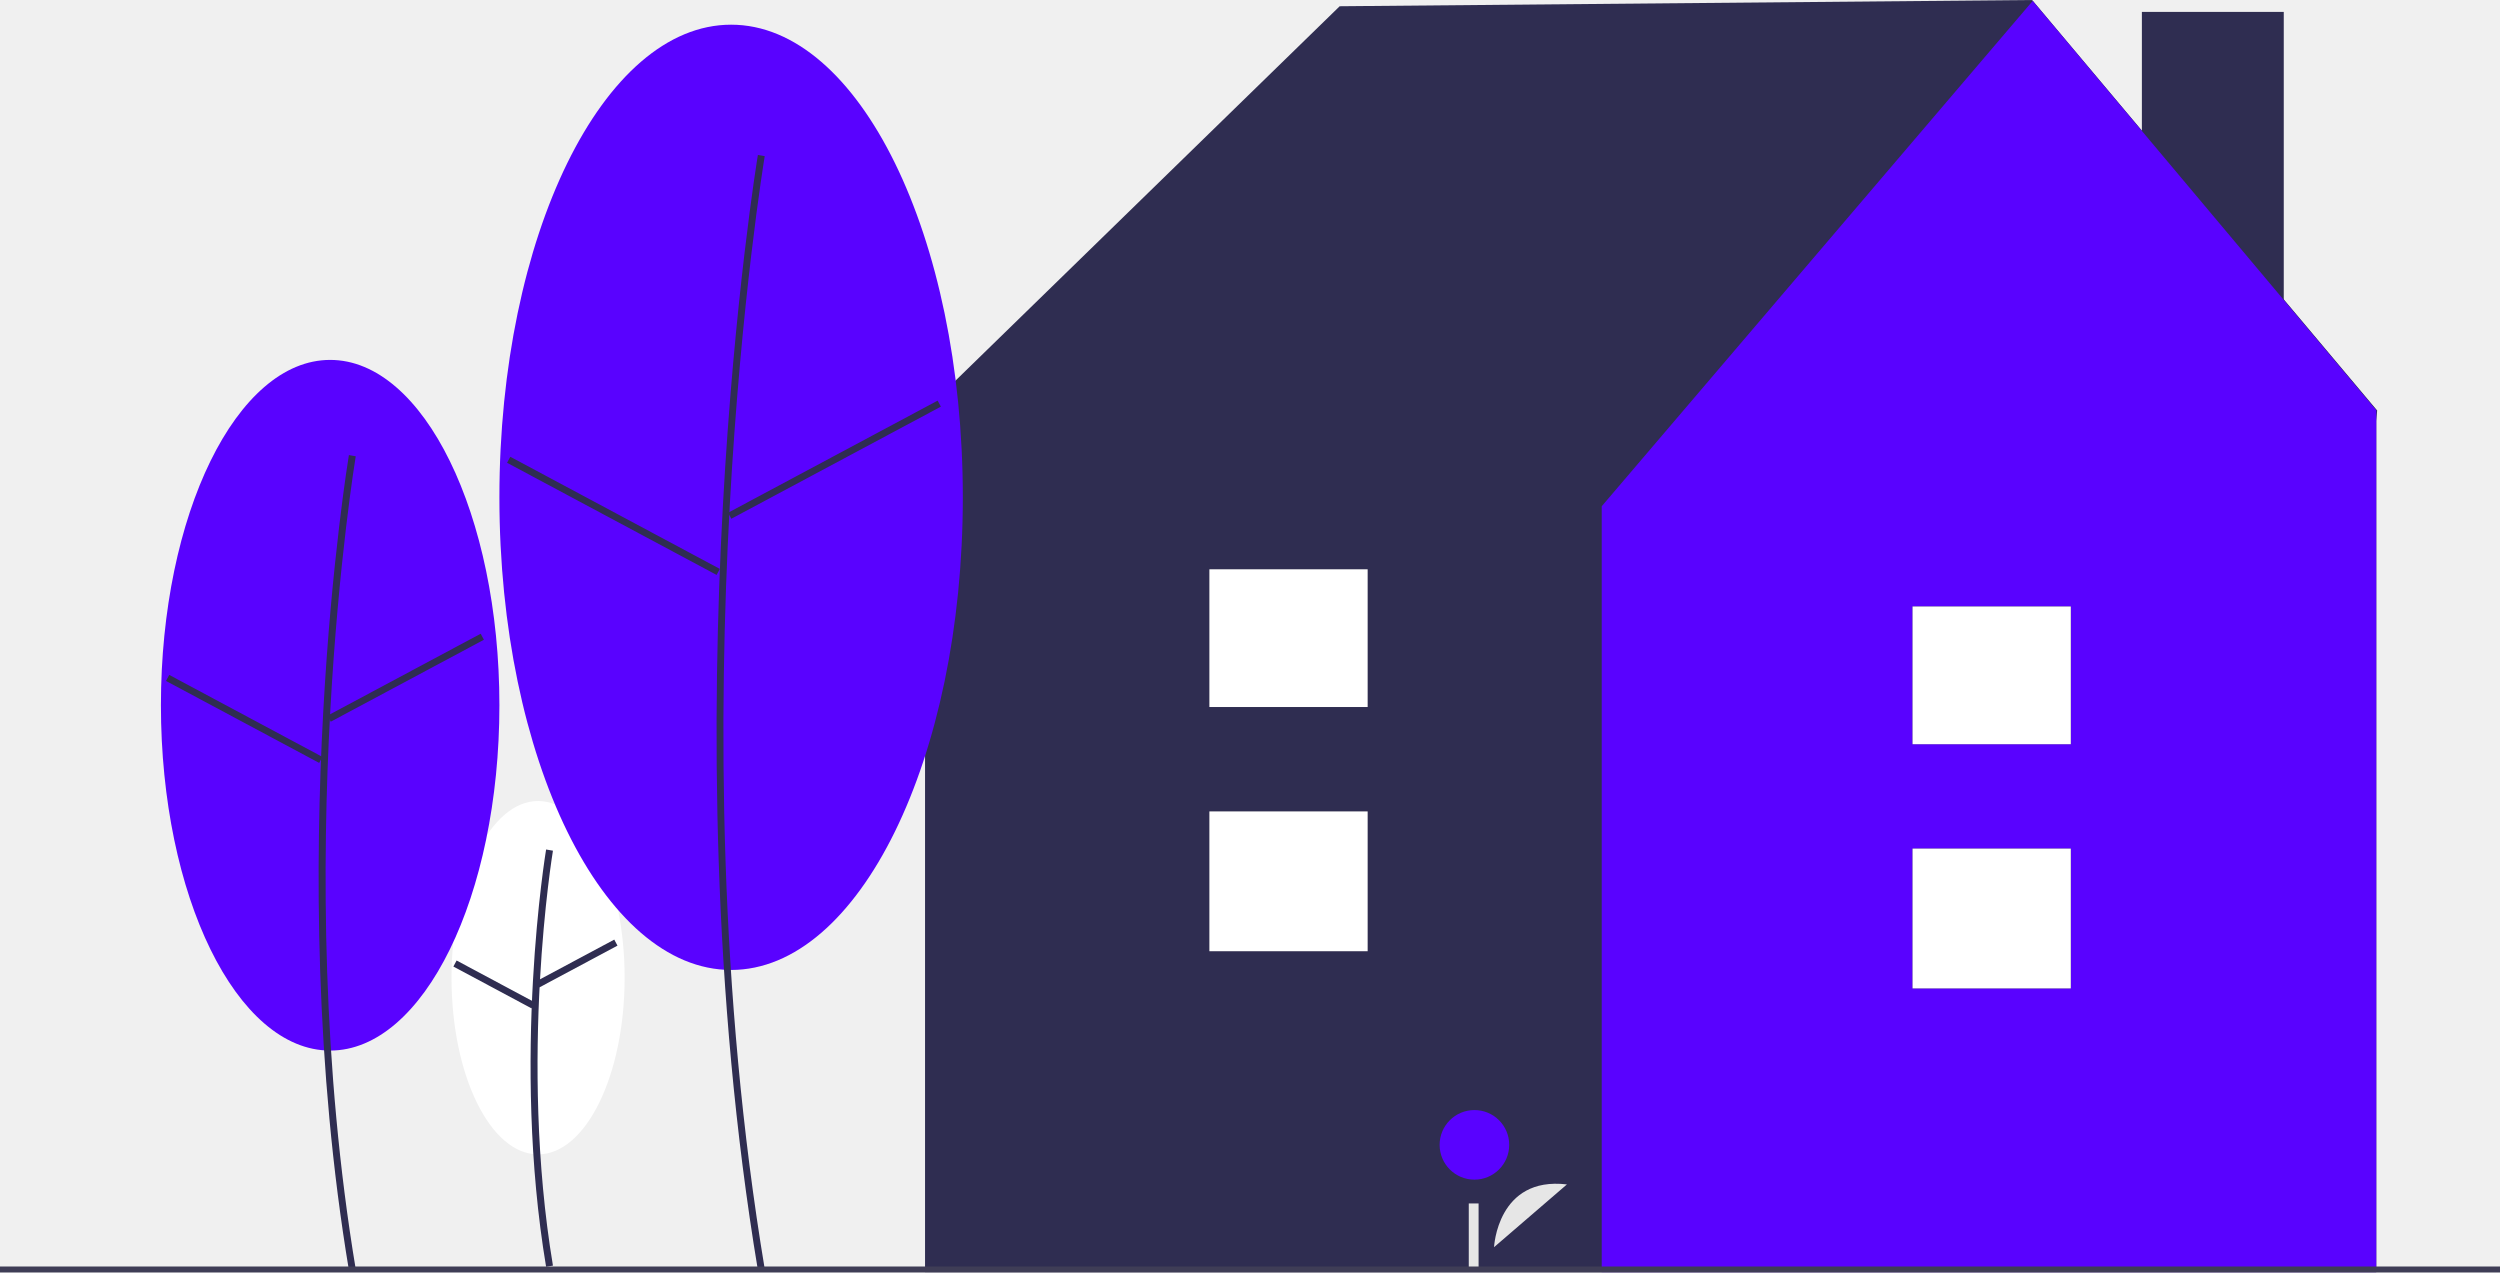
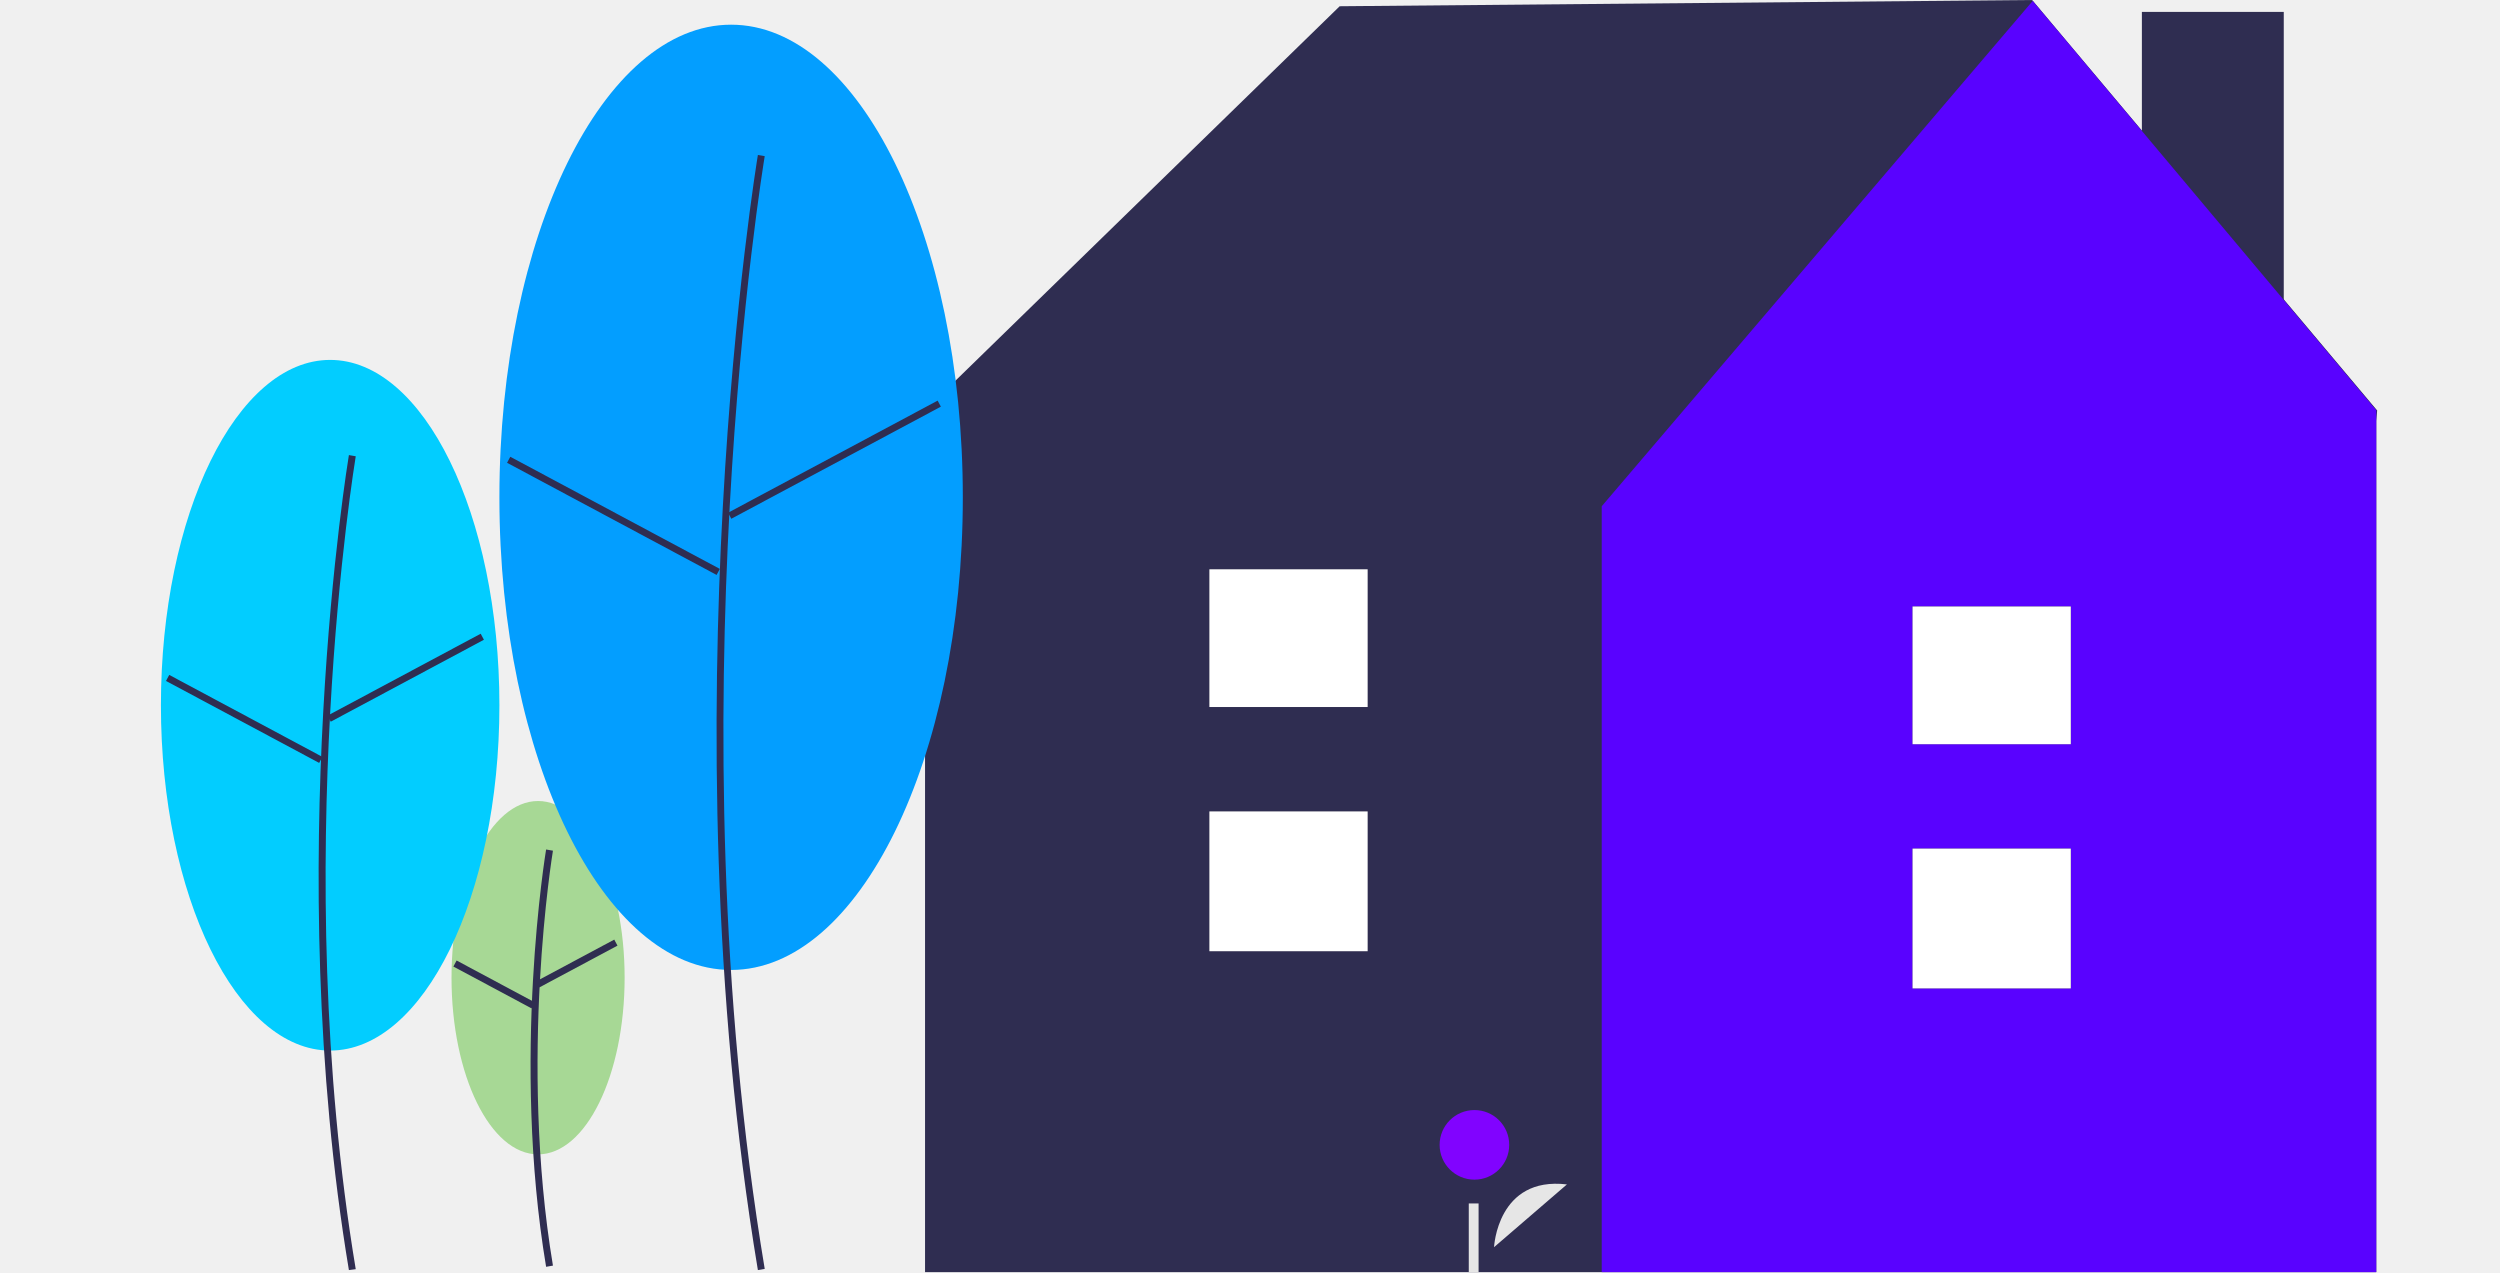
<svg xmlns="http://www.w3.org/2000/svg" version="1.1" id="bfca6550-aec3-4c0b-b342-e4bc13b78253" x="0px" y="0px" viewBox="0 0 840.5 427.8" style="enable-background:new 0 0 840.5 427.8;" xml:space="preserve">
  <style type="text/css">
- 	.st0{fill:#FFFFFF;}
+ 	.st0{fill:#A7D895;}
	.st1{fill:#2F2D51;}
	.st2{fill:#5902FF;}
	.st3{fill:#3F3D56;}
- 	.st4{fill:#E6E6E6;}
+ 	.st4{fill:#FFFFFF;}
+ 	.st5{fill:#E6E6E6;}
+ 	.st6{fill:#8103FF;}
+ 	.st7{fill:#02CDFF;}
+ 	.st8{fill:#039EFF;}
</style>
  <ellipse class="st0" cx="180.9" cy="328.7" rx="29.1" ry="59.4" />
  <path class="st1" d="M183.6,425.9c-11.7-69.9-0.1-139.6,0-140.3l2.3,0.4c-0.1,0.7-11.6,70,0,139.5L183.6,425.9z" />
  <rect x="179" y="322.8" transform="matrix(0.8818 -0.4717 0.4717 0.8818 -129.8721 129.7383)" class="st1" width="29.8" height="2.3" />
  <rect x="165" y="316.1" transform="matrix(0.4719 -0.8816 0.8816 0.4719 -204.1104 321.2468)" class="st1" width="2.3" height="29.8" />
  <rect x="720.1" y="4" class="st1" width="47.7" height="165.1" />
  <polygon class="st1" points="799.2,138 683.2,0 450.4,2.1 309.2,139.7 312,141.5 311,141.5 311,427.7 798.9,427.7 798.9,141.5 " />
  <polygon class="st2" points="683.4,0.3 538.5,170.2 538.5,427.7 798.9,427.7 798.9,137.9 " />
  <rect x="643" y="285.3" class="st3" width="53.2" height="47" />
  <rect x="643" y="203.9" class="st3" width="53.2" height="46.3" />
-   <rect x="643" y="285.3" class="st0" width="53.2" height="47" />
-   <rect x="643" y="203.9" class="st0" width="53.2" height="46.3" />
-   <path class="st4" d="M502.3,419.3c0,0,1.1-23.9,24.5-21.1" />
-   <circle class="st2" cx="495.7" cy="384.9" r="11.7" />
-   <rect x="493.8" y="404.6" class="st4" width="3.3" height="23.1" />
-   <ellipse class="st2" cx="111" cy="237.1" rx="56.9" ry="116.1" />
+   <rect x="643" y="285.3" class="st4" width="53.2" height="47" />
+   <rect x="643" y="203.9" class="st4" width="53.2" height="46.3" />
+   <path class="st5" d="M502.3,419.3c0,0,1.1-23.9,24.5-21.1" />
+   <circle class="st6" cx="495.7" cy="384.9" r="11.7" />
+   <rect x="493.8" y="404.6" class="st5" width="3.3" height="23.1" />
+   <ellipse class="st7" cx="111" cy="237.1" rx="56.9" ry="116.1" />
  <path class="st1" d="M117.3,427c-22.8-136.6-0.2-272.7,0-274l2.3,0.4c-0.2,1.4-22.7,137.1,0,273.3L117.3,427z" />
  <rect x="107.2" y="226.7" transform="matrix(0.8818 -0.4717 0.4717 0.8818 -91.3529 91.2671)" class="st1" width="58.4" height="2.3" />
  <rect x="80.9" y="212.5" transform="matrix(0.4719 -0.8817 0.8817 0.4719 -169.7276 199.984)" class="st1" width="2.3" height="58.4" />
-   <ellipse class="st2" cx="245.8" cy="167.2" rx="77.9" ry="158.9" />
+   <ellipse class="st8" cx="245.8" cy="167.2" rx="77.9" ry="158.9" />
  <path class="st1" d="M254.8,427c-31.1-186.8-0.3-373,0-374.9l2.3,0.4c-0.3,1.9-31.1,187.6,0,374.1L254.8,427z" />
  <rect x="240.6" y="153.4" transform="matrix(0.8818 -0.4717 0.4717 0.8818 -39.7405 150.6005)" class="st1" width="79.9" height="2.3" />
  <rect x="205.1" y="133.5" transform="matrix(0.4719 -0.8817 0.8817 0.4719 -44.0204 273.4278)" class="st1" width="2.3" height="79.9" />
-   <rect y="425.8" class="st3" width="840.5" height="2" />
  <rect x="406.6" y="272.8" class="st3" width="53.2" height="47" />
  <rect x="406.6" y="191.4" class="st3" width="53.2" height="46.3" />
-   <rect x="406.6" y="272.8" class="st0" width="53.2" height="47" />
-   <rect x="406.6" y="191.4" class="st0" width="53.2" height="46.3" />
+   <rect x="406.6" y="272.8" class="st4" width="53.2" height="47" />
+   <rect x="406.6" y="191.4" class="st4" width="53.2" height="46.3" />
</svg>
